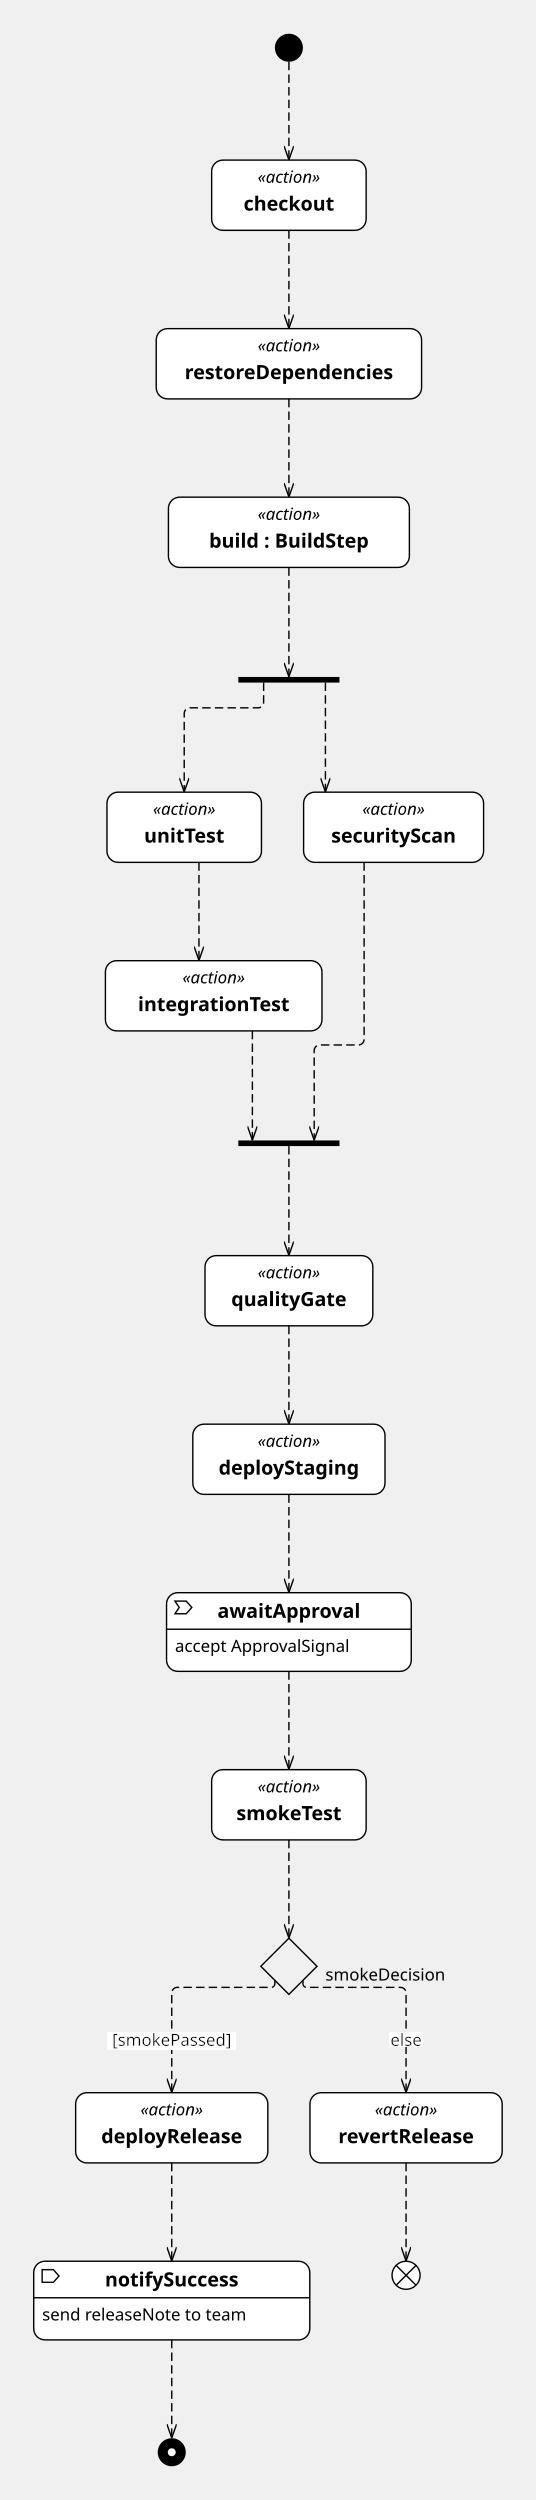
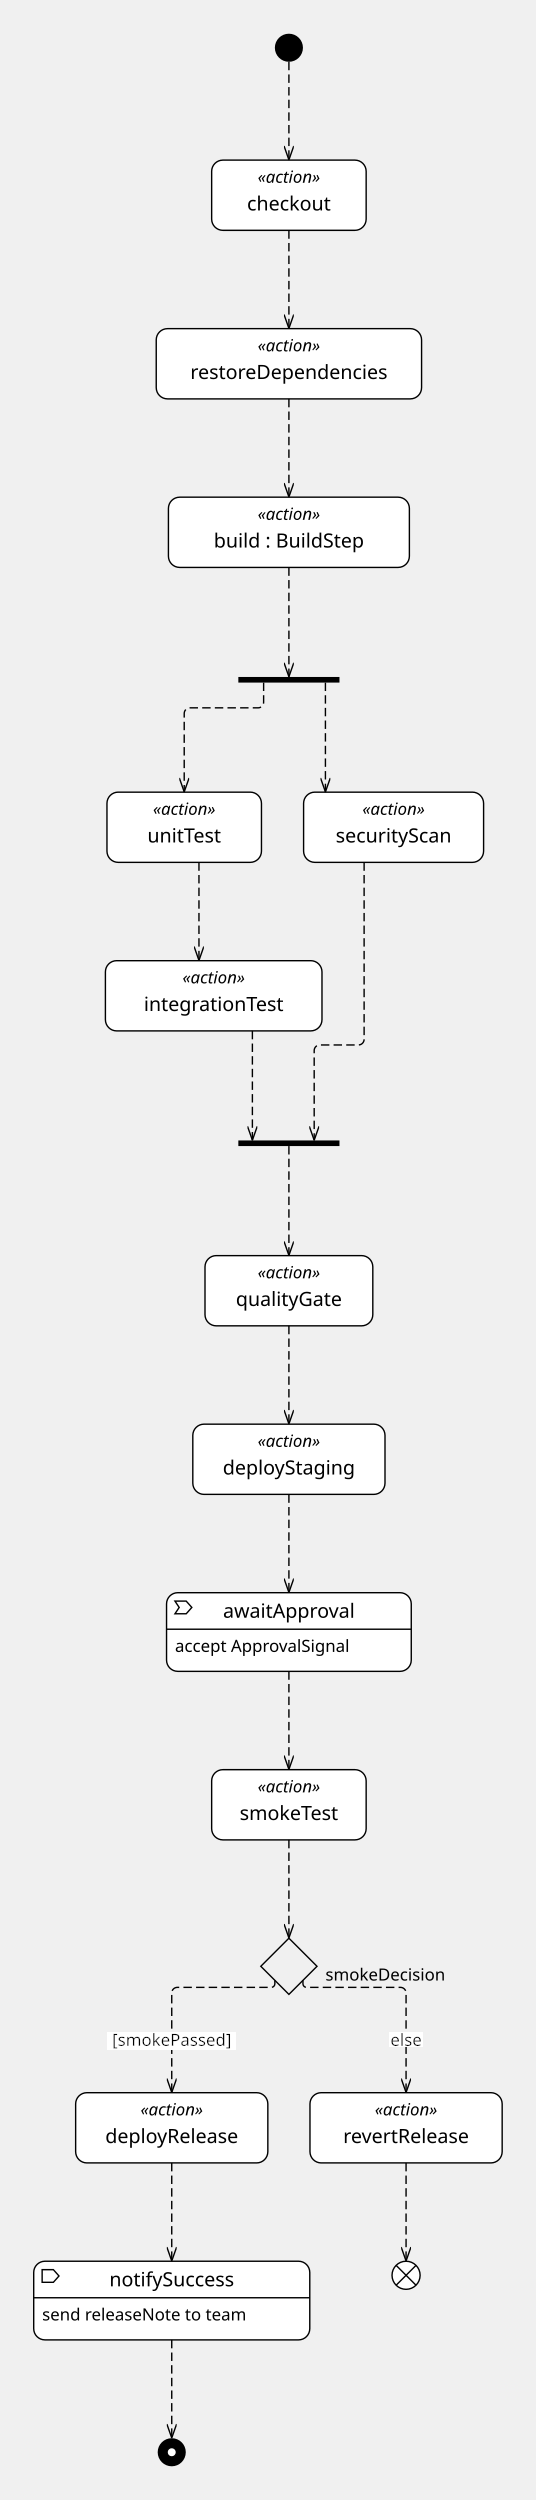
<svg xmlns="http://www.w3.org/2000/svg" width="381.54" height="1780.00" viewBox="0 0 381.54 1780.00">
  <defs>
    <marker id="line-end-open-chevron" markerWidth="10.165" markerHeight="7" refX="10.165" refY="3.5" orient="auto">
      <polyline points="0 0, 10 3.5, 0 7" fill="none" stroke="#000000" stroke-width="1.00" stroke-linejoin="bevel" />
    </marker>
    <marker id="line-end-hollow-triangle" markerWidth="10.165" markerHeight="7" refX="10.165" refY="3.5" orient="auto">
      <polygon points="0 0, 10 3.5, 0 7" fill="#FFFFFF" stroke="#000000" stroke-width="1.00" stroke-linejoin="bevel" />
    </marker>
    <marker id="line-end-filled-arrow" markerWidth="10.165" markerHeight="7" refX="10.165" refY="3.5" orient="auto">
      <polygon points="0 0, 10 3.5, 0 7" fill="#000000" stroke="#000000" stroke-width="1.00" stroke-linejoin="bevel" />
    </marker>
    <marker id="line-end-hollow-triangle-crossbar" markerWidth="14.665" markerHeight="7" refX="14.665" refY="3.5" orient="auto">
      <polygon points="4.5 0, 14.5 3.5, 4.5 7" fill="#FFFFFF" stroke="#000000" stroke-width="1.00" stroke-linejoin="bevel" />
      <line x1="1" y1="0" x2="1" y2="7" stroke="#000000" stroke-width="1.00" />
    </marker>
    <marker id="line-end-hollow-diamond" markerWidth="14" markerHeight="8" refX="13.277" refY="4" orient="auto">
      <polygon points="1 4, 7 0, 13 4, 7 8" fill="#FFFFFF" stroke="#000000" stroke-width="1.00" stroke-linejoin="bevel" />
    </marker>
    <marker id="line-end-filled-diamond" markerWidth="14" markerHeight="8" refX="13.277" refY="4" orient="auto">
      <polygon points="1 4, 7 0, 13 4, 7 8" fill="#000000" stroke="#000000" stroke-width="1.00" stroke-linejoin="bevel" />
    </marker>
    <marker id="line-end-circle" markerWidth="10" markerHeight="10" refX="9.5" refY="5" orient="auto">
      <circle cx="5" cy="5" r="4" fill="#FFFFFF" stroke="#000000" stroke-width="1.00" />
    </marker>
    <marker id="line-end-bar" markerWidth="4" markerHeight="12" refX="2.5" refY="6" orient="auto">
      <line x1="2" y1="0" x2="2" y2="12" stroke="#000000" stroke-width="1.00" />
    </marker>
    <filter id="label-bg" x="-0.05" y="-0.05" width="1.1" height="1.1">
      <feFlood flood-color="#FFFFFF" />
      <feComposite in="SourceGraphic" operator="over" />
    </filter>
  </defs>
  <rect x="150.70" y="114.00" width="110.00" height="50.00" fill="#FFFFFF" stroke="#000000" stroke-width="1.00" rx="8.00" ry="8.00" />
  <text x="205.70" y="126.00" font-family="Noto Sans, sans-serif" font-size="12.00" font-style="italic" fill="#000000" text-anchor="middle" dominant-baseline="middle">«action»</text>
-   <text x="205.70" y="145.00" font-family="Noto Sans, sans-serif" font-size="14.00" font-weight="bold" fill="#000000" text-anchor="middle" dominant-baseline="middle">checkout</text>
+   <text x="205.70" y="145.00" font-family="Noto Sans, sans-serif" font-size="14.00" fill="#000000" text-anchor="middle" dominant-baseline="middle">checkout</text>
  <rect x="111.24" y="234.00" width="188.92" height="50.00" fill="#FFFFFF" stroke="#000000" stroke-width="1.00" rx="8.00" ry="8.00" />
  <text x="205.70" y="246.00" font-family="Noto Sans, sans-serif" font-size="12.00" font-style="italic" fill="#000000" text-anchor="middle" dominant-baseline="middle">«action»</text>
-   <text x="205.70" y="265.00" font-family="Noto Sans, sans-serif" font-size="14.00" font-weight="bold" fill="#000000" text-anchor="middle" dominant-baseline="middle">restoreDependencies</text>
+   <text x="205.70" y="265.00" font-family="Noto Sans, sans-serif" font-size="14.00" fill="#000000" text-anchor="middle" dominant-baseline="middle">restoreDependencies</text>
  <rect x="119.92" y="354.00" width="171.56" height="50.00" fill="#FFFFFF" stroke="#000000" stroke-width="1.00" rx="8.00" ry="8.00" />
  <text x="205.70" y="366.00" font-family="Noto Sans, sans-serif" font-size="12.00" font-style="italic" fill="#000000" text-anchor="middle" dominant-baseline="middle">«action»</text>
-   <text x="205.70" y="385.00" font-family="Noto Sans, sans-serif" font-size="14.00" font-weight="bold" fill="#000000" text-anchor="middle" dominant-baseline="middle">build : BuildStep</text>
+   <text x="205.70" y="385.00" font-family="Noto Sans, sans-serif" font-size="14.00" fill="#000000" text-anchor="middle" dominant-baseline="middle">build : BuildStep</text>
  <rect x="169.70" y="482.00" width="72.00" height="4.00" fill="#000000" />
  <rect x="76.16" y="564.00" width="110.00" height="50.00" fill="#FFFFFF" stroke="#000000" stroke-width="1.00" rx="8.00" ry="8.00" />
  <text x="131.16" y="576.00" font-family="Noto Sans, sans-serif" font-size="12.00" font-style="italic" fill="#000000" text-anchor="middle" dominant-baseline="middle">«action»</text>
-   <text x="131.16" y="595.00" font-family="Noto Sans, sans-serif" font-size="14.00" font-weight="bold" fill="#000000" text-anchor="middle" dominant-baseline="middle">unitTest</text>
+   <text x="131.16" y="595.00" font-family="Noto Sans, sans-serif" font-size="14.00" fill="#000000" text-anchor="middle" dominant-baseline="middle">unitTest</text>
  <rect x="75.05" y="684.00" width="154.20" height="50.00" fill="#FFFFFF" stroke="#000000" stroke-width="1.00" rx="8.00" ry="8.00" />
  <text x="152.15" y="696.00" font-family="Noto Sans, sans-serif" font-size="12.00" font-style="italic" fill="#000000" text-anchor="middle" dominant-baseline="middle">«action»</text>
-   <text x="152.15" y="715.00" font-family="Noto Sans, sans-serif" font-size="14.00" font-weight="bold" fill="#000000" text-anchor="middle" dominant-baseline="middle">integrationTest</text>
+   <text x="152.15" y="715.00" font-family="Noto Sans, sans-serif" font-size="14.00" fill="#000000" text-anchor="middle" dominant-baseline="middle">integrationTest</text>
  <rect x="216.16" y="564.00" width="128.16" height="50.00" fill="#FFFFFF" stroke="#000000" stroke-width="1.00" rx="8.00" ry="8.00" />
  <text x="280.24" y="576.00" font-family="Noto Sans, sans-serif" font-size="12.00" font-style="italic" fill="#000000" text-anchor="middle" dominant-baseline="middle">«action»</text>
-   <text x="280.24" y="595.00" font-family="Noto Sans, sans-serif" font-size="14.00" font-weight="bold" fill="#000000" text-anchor="middle" dominant-baseline="middle">securityScan</text>
+   <text x="280.24" y="595.00" font-family="Noto Sans, sans-serif" font-size="14.00" fill="#000000" text-anchor="middle" dominant-baseline="middle">securityScan</text>
  <rect x="169.70" y="812.00" width="72.00" height="4.00" fill="#000000" />
  <rect x="145.96" y="894.00" width="119.48" height="50.00" fill="#FFFFFF" stroke="#000000" stroke-width="1.00" rx="8.00" ry="8.00" />
  <text x="205.70" y="906.00" font-family="Noto Sans, sans-serif" font-size="12.00" font-style="italic" fill="#000000" text-anchor="middle" dominant-baseline="middle">«action»</text>
-   <text x="205.70" y="925.00" font-family="Noto Sans, sans-serif" font-size="14.00" font-weight="bold" fill="#000000" text-anchor="middle" dominant-baseline="middle">qualityGate</text>
+   <text x="205.70" y="925.00" font-family="Noto Sans, sans-serif" font-size="14.00" fill="#000000" text-anchor="middle" dominant-baseline="middle">qualityGate</text>
  <rect x="137.28" y="1014.00" width="136.84" height="50.00" fill="#FFFFFF" stroke="#000000" stroke-width="1.00" rx="8.00" ry="8.00" />
  <text x="205.70" y="1026.00" font-family="Noto Sans, sans-serif" font-size="12.00" font-style="italic" fill="#000000" text-anchor="middle" dominant-baseline="middle">«action»</text>
-   <text x="205.70" y="1045.00" font-family="Noto Sans, sans-serif" font-size="14.00" font-weight="bold" fill="#000000" text-anchor="middle" dominant-baseline="middle">deployStaging</text>
+   <text x="205.70" y="1045.00" font-family="Noto Sans, sans-serif" font-size="14.00" fill="#000000" text-anchor="middle" dominant-baseline="middle">deployStaging</text>
  <rect x="118.58" y="1134.00" width="174.24" height="56.00" fill="#FFFFFF" stroke="#000000" stroke-width="1.00" rx="8.00" ry="8.00" />
  <polygon points="124.58,1140.00 132.58,1140.00 136.58,1144.50 132.58,1149.00 124.58,1149.00 127.58,1144.50" fill="#FFFFFF" stroke="#000000" stroke-width="1.00" />
-   <text x="205.70" y="1147.00" font-family="Noto Sans, sans-serif" font-size="14.00" font-weight="bold" fill="#000000" text-anchor="middle" dominant-baseline="middle">awaitApproval</text>
+   <text x="205.70" y="1147.00" font-family="Noto Sans, sans-serif" font-size="14.00" fill="#000000" text-anchor="middle" dominant-baseline="middle">awaitApproval</text>
  <line x1="118.58" y1="1160.00" x2="292.82" y2="1160.00" stroke="#000000" stroke-width="1.00" />
  <text x="124.58" y="1172.00" font-family="Noto Sans, sans-serif" font-size="12.00" fill="#000000" text-anchor="start" dominant-baseline="middle">accept ApprovalSignal</text>
  <rect x="150.70" y="1260.00" width="110.00" height="50.00" fill="#FFFFFF" stroke="#000000" stroke-width="1.00" rx="8.00" ry="8.00" />
  <text x="205.70" y="1272.00" font-family="Noto Sans, sans-serif" font-size="12.00" font-style="italic" fill="#000000" text-anchor="middle" dominant-baseline="middle">«action»</text>
-   <text x="205.70" y="1291.00" font-family="Noto Sans, sans-serif" font-size="14.00" font-weight="bold" fill="#000000" text-anchor="middle" dominant-baseline="middle">smokeTest</text>
+   <text x="205.70" y="1291.00" font-family="Noto Sans, sans-serif" font-size="14.00" fill="#000000" text-anchor="middle" dominant-baseline="middle">smokeTest</text>
  <polygon points="205.70,1380.00 225.70,1400.00 205.70,1420.00 185.70,1400.00" fill="none" stroke="#000000" stroke-width="1.00" />
  <text x="231.70" y="1406.00" font-family="Noto Sans, sans-serif" font-size="12.00" fill="#000000" text-anchor="start" dominant-baseline="middle">smokeDecision</text>
  <rect x="53.86" y="1490.00" width="136.84" height="50.00" fill="#FFFFFF" stroke="#000000" stroke-width="1.00" rx="8.00" ry="8.00" />
  <text x="122.28" y="1502.00" font-family="Noto Sans, sans-serif" font-size="12.00" font-style="italic" fill="#000000" text-anchor="middle" dominant-baseline="middle">«action»</text>
-   <text x="122.28" y="1521.00" font-family="Noto Sans, sans-serif" font-size="14.00" font-weight="bold" fill="#000000" text-anchor="middle" dominant-baseline="middle">deployRelease</text>
+   <text x="122.28" y="1521.00" font-family="Noto Sans, sans-serif" font-size="14.00" fill="#000000" text-anchor="middle" dominant-baseline="middle">deployRelease</text>
  <rect x="24.00" y="1610.00" width="196.56" height="56.00" fill="#FFFFFF" stroke="#000000" stroke-width="1.00" rx="8.00" ry="8.00" />
  <polygon points="30.00,1616.00 38.00,1616.00 42.00,1620.50 38.00,1625.00 30.00,1625.00" fill="#FFFFFF" stroke="#000000" stroke-width="1.00" />
-   <text x="122.28" y="1623.00" font-family="Noto Sans, sans-serif" font-size="14.00" font-weight="bold" fill="#000000" text-anchor="middle" dominant-baseline="middle">notifySuccess</text>
+   <text x="122.28" y="1623.00" font-family="Noto Sans, sans-serif" font-size="14.00" fill="#000000" text-anchor="middle" dominant-baseline="middle">notifySuccess</text>
  <line x1="24.00" y1="1636.00" x2="220.56" y2="1636.00" stroke="#000000" stroke-width="1.00" />
  <text x="30.00" y="1648.00" font-family="Noto Sans, sans-serif" font-size="12.00" fill="#000000" text-anchor="start" dominant-baseline="middle">send releaseNote to team</text>
  <rect x="220.70" y="1490.00" width="136.84" height="50.00" fill="#FFFFFF" stroke="#000000" stroke-width="1.00" rx="8.00" ry="8.00" />
  <text x="289.12" y="1502.00" font-family="Noto Sans, sans-serif" font-size="12.00" font-style="italic" fill="#000000" text-anchor="middle" dominant-baseline="middle">«action»</text>
-   <text x="289.12" y="1521.00" font-family="Noto Sans, sans-serif" font-size="14.00" font-weight="bold" fill="#000000" text-anchor="middle" dominant-baseline="middle">revertRelease</text>
+   <text x="289.12" y="1521.00" font-family="Noto Sans, sans-serif" font-size="14.00" fill="#000000" text-anchor="middle" dominant-baseline="middle">revertRelease</text>
  <circle cx="289.12" cy="1620.00" r="10.00" fill="#FFFFFF" stroke="#000000" stroke-width="1.00" />
  <line x1="282.05" y1="1612.93" x2="296.19" y2="1627.07" stroke="#000000" stroke-width="1.00" />
  <line x1="282.05" y1="1627.07" x2="296.19" y2="1612.93" stroke="#000000" stroke-width="1.00" />
  <path d="M 205.70 164.00 L 205.70 234.00" fill="none" stroke="#000000" stroke-width="1.00" marker-end="url(#line-end-open-chevron)" stroke-dasharray="6 3" />
  <path d="M 205.70 284.00 L 205.70 354.00" fill="none" stroke="#000000" stroke-width="1.00" marker-end="url(#line-end-open-chevron)" stroke-dasharray="6 3" />
  <path d="M 205.70 404.00 L 205.70 482.00" fill="none" stroke="#000000" stroke-width="1.00" marker-end="url(#line-end-open-chevron)" stroke-dasharray="6 3" />
  <path d="M 187.70 486.00 L 187.70 500.00 A 4.00 4.00 0 0 1 183.70 504.00 L 135.16 504.00 A 4.00 4.00 0 0 0 131.16 508.00 L 131.16 564.00" fill="none" stroke="#000000" stroke-width="1.00" marker-end="url(#line-end-open-chevron)" stroke-dasharray="6 3" />
  <path d="M 231.70 486.00 L 231.70 564.00" fill="none" stroke="#000000" stroke-width="1.00" marker-end="url(#line-end-open-chevron)" stroke-dasharray="6 3" />
  <path d="M 141.66 614.00 L 141.66 684.00" fill="none" stroke="#000000" stroke-width="1.00" marker-end="url(#line-end-open-chevron)" stroke-dasharray="6 3" />
  <path d="M 179.70 734.00 L 179.70 812.00" fill="none" stroke="#000000" stroke-width="1.00" marker-end="url(#line-end-open-chevron)" stroke-dasharray="6 3" />
  <path d="M 259.25 614.00 L 259.25 740.00 A 4.00 4.00 0 0 1 255.25 744.00 L 227.70 744.00 A 4.00 4.00 0 0 0 223.70 748.00 L 223.70 812.00" fill="none" stroke="#000000" stroke-width="1.00" marker-end="url(#line-end-open-chevron)" stroke-dasharray="6 3" />
  <path d="M 205.70 816.00 L 205.70 894.00" fill="none" stroke="#000000" stroke-width="1.00" marker-end="url(#line-end-open-chevron)" stroke-dasharray="6 3" />
  <path d="M 205.70 944.00 L 205.70 1014.00" fill="none" stroke="#000000" stroke-width="1.00" marker-end="url(#line-end-open-chevron)" stroke-dasharray="6 3" />
  <path d="M 205.70 1064.00 L 205.70 1134.00" fill="none" stroke="#000000" stroke-width="1.00" marker-end="url(#line-end-open-chevron)" stroke-dasharray="6 3" />
  <path d="M 205.70 1190.00 L 205.70 1260.00" fill="none" stroke="#000000" stroke-width="1.00" marker-end="url(#line-end-open-chevron)" stroke-dasharray="6 3" />
  <path d="M 205.70 1310.00 L 205.70 1380.00" fill="none" stroke="#000000" stroke-width="1.00" marker-end="url(#line-end-open-chevron)" stroke-dasharray="6 3" />
  <path d="M 195.70 1410.00 L 195.70 1412.50 A 2.50 2.50 0 0 1 193.20 1415.00 L 126.28 1415.00 A 4.00 4.00 0 0 0 122.28 1419.00 L 122.28 1490.00" fill="none" stroke="#000000" stroke-width="1.00" marker-end="url(#line-end-open-chevron)" stroke-dasharray="6 3" />
  <path d="M 215.70 1410.00 L 215.70 1412.50 A 2.50 2.50 0 0 0 218.20 1415.00 L 285.12 1415.00 A 4.00 4.00 0 0 1 289.12 1419.00 L 289.12 1490.00" fill="none" stroke="#000000" stroke-width="1.00" marker-end="url(#line-end-open-chevron)" stroke-dasharray="6 3" />
  <path d="M 122.28 1540.00 L 122.28 1610.00" fill="none" stroke="#000000" stroke-width="1.00" marker-end="url(#line-end-open-chevron)" stroke-dasharray="6 3" />
  <path d="M 289.12 1540.00 L 289.12 1610.00" fill="none" stroke="#000000" stroke-width="1.00" marker-end="url(#line-end-open-chevron)" stroke-dasharray="6 3" />
  <circle cx="205.70" cy="34.00" r="10.00" fill="#000000" />
  <path d="M 205.70 44.00 L 205.70 114.00" fill="none" stroke="#000000" stroke-width="1.00" marker-end="url(#line-end-open-chevron)" stroke-dasharray="6 3" />
  <circle cx="122.28" cy="1746.00" r="10.00" fill="#000000" />
  <circle cx="122.28" cy="1746.00" r="3.33" fill="white" stroke="#000000" stroke-width="1.00" />
  <path d="M 122.28 1666.00 L 122.28 1736.00" fill="none" stroke="#000000" stroke-width="1.00" marker-end="url(#line-end-open-chevron)" stroke-dasharray="6 3" />
  <text x="122.28" y="1452.50" font-family="Noto Sans, sans-serif" font-size="12.00" fill="#000000" text-anchor="middle" dominant-baseline="middle" filter="url(#label-bg)">[smokePassed]</text>
  <text x="289.12" y="1452.50" font-family="Noto Sans, sans-serif" font-size="12.00" fill="#000000" text-anchor="middle" dominant-baseline="middle" filter="url(#label-bg)">else</text>
</svg>
